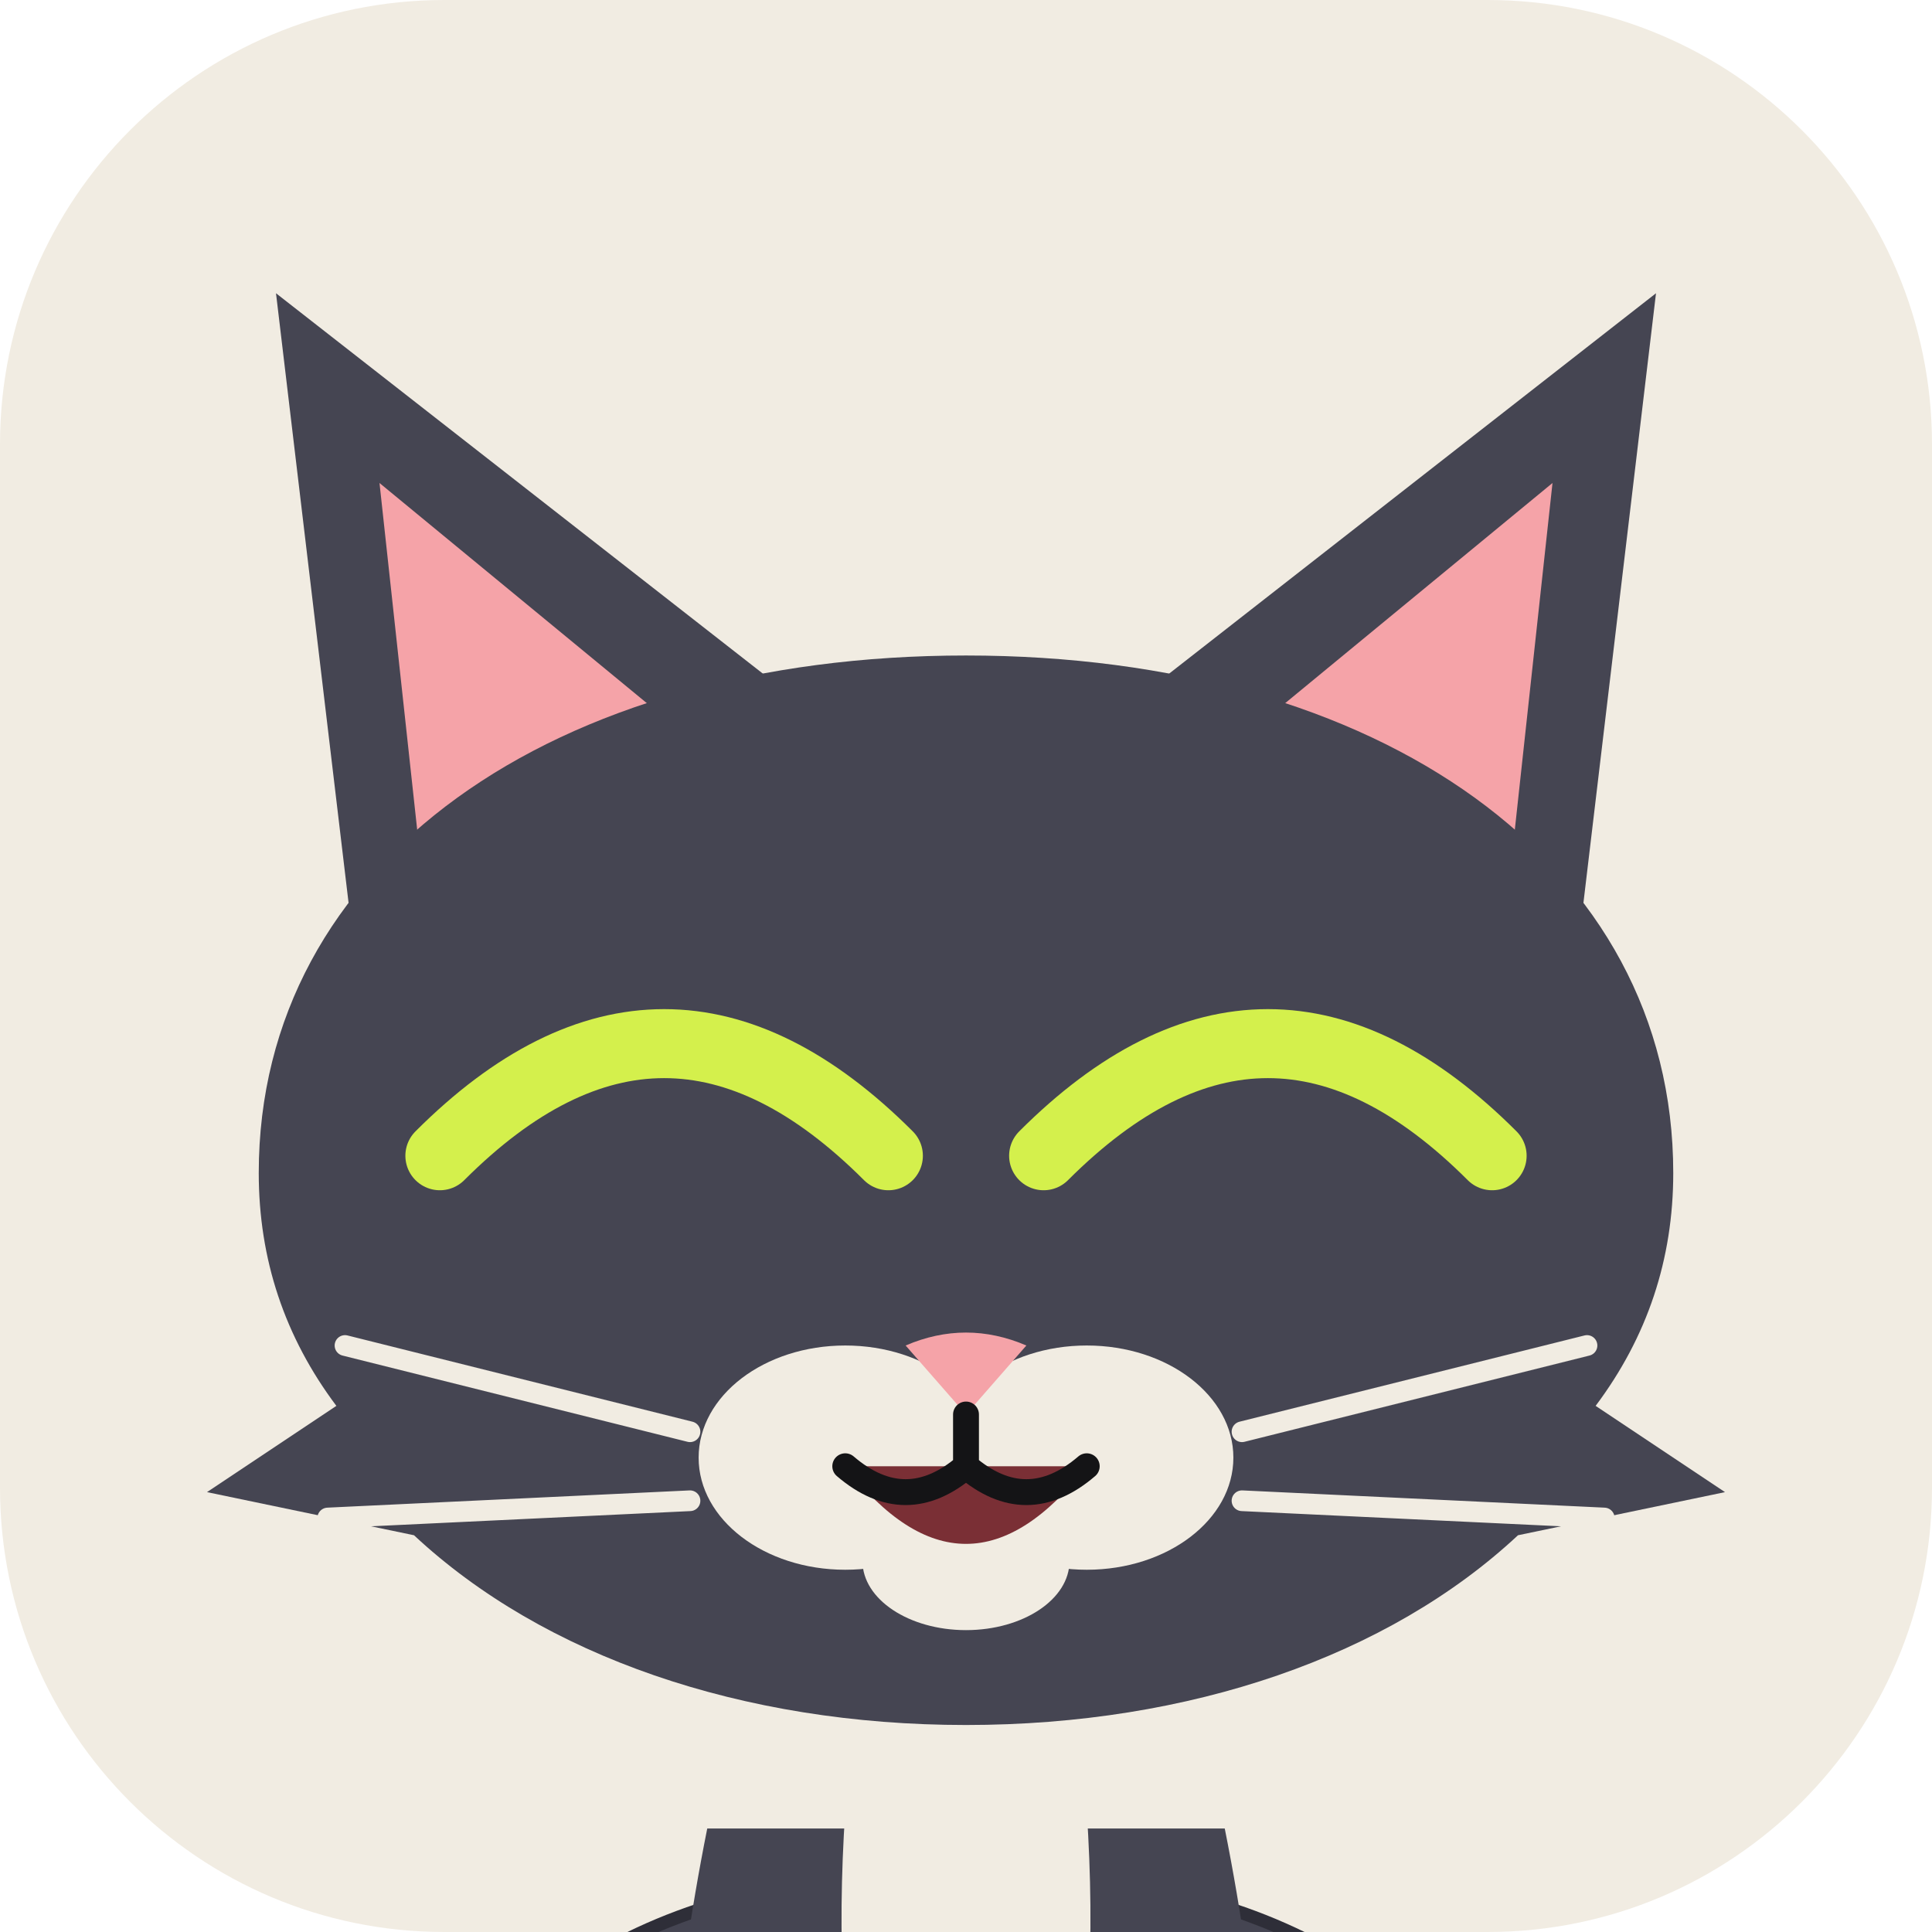
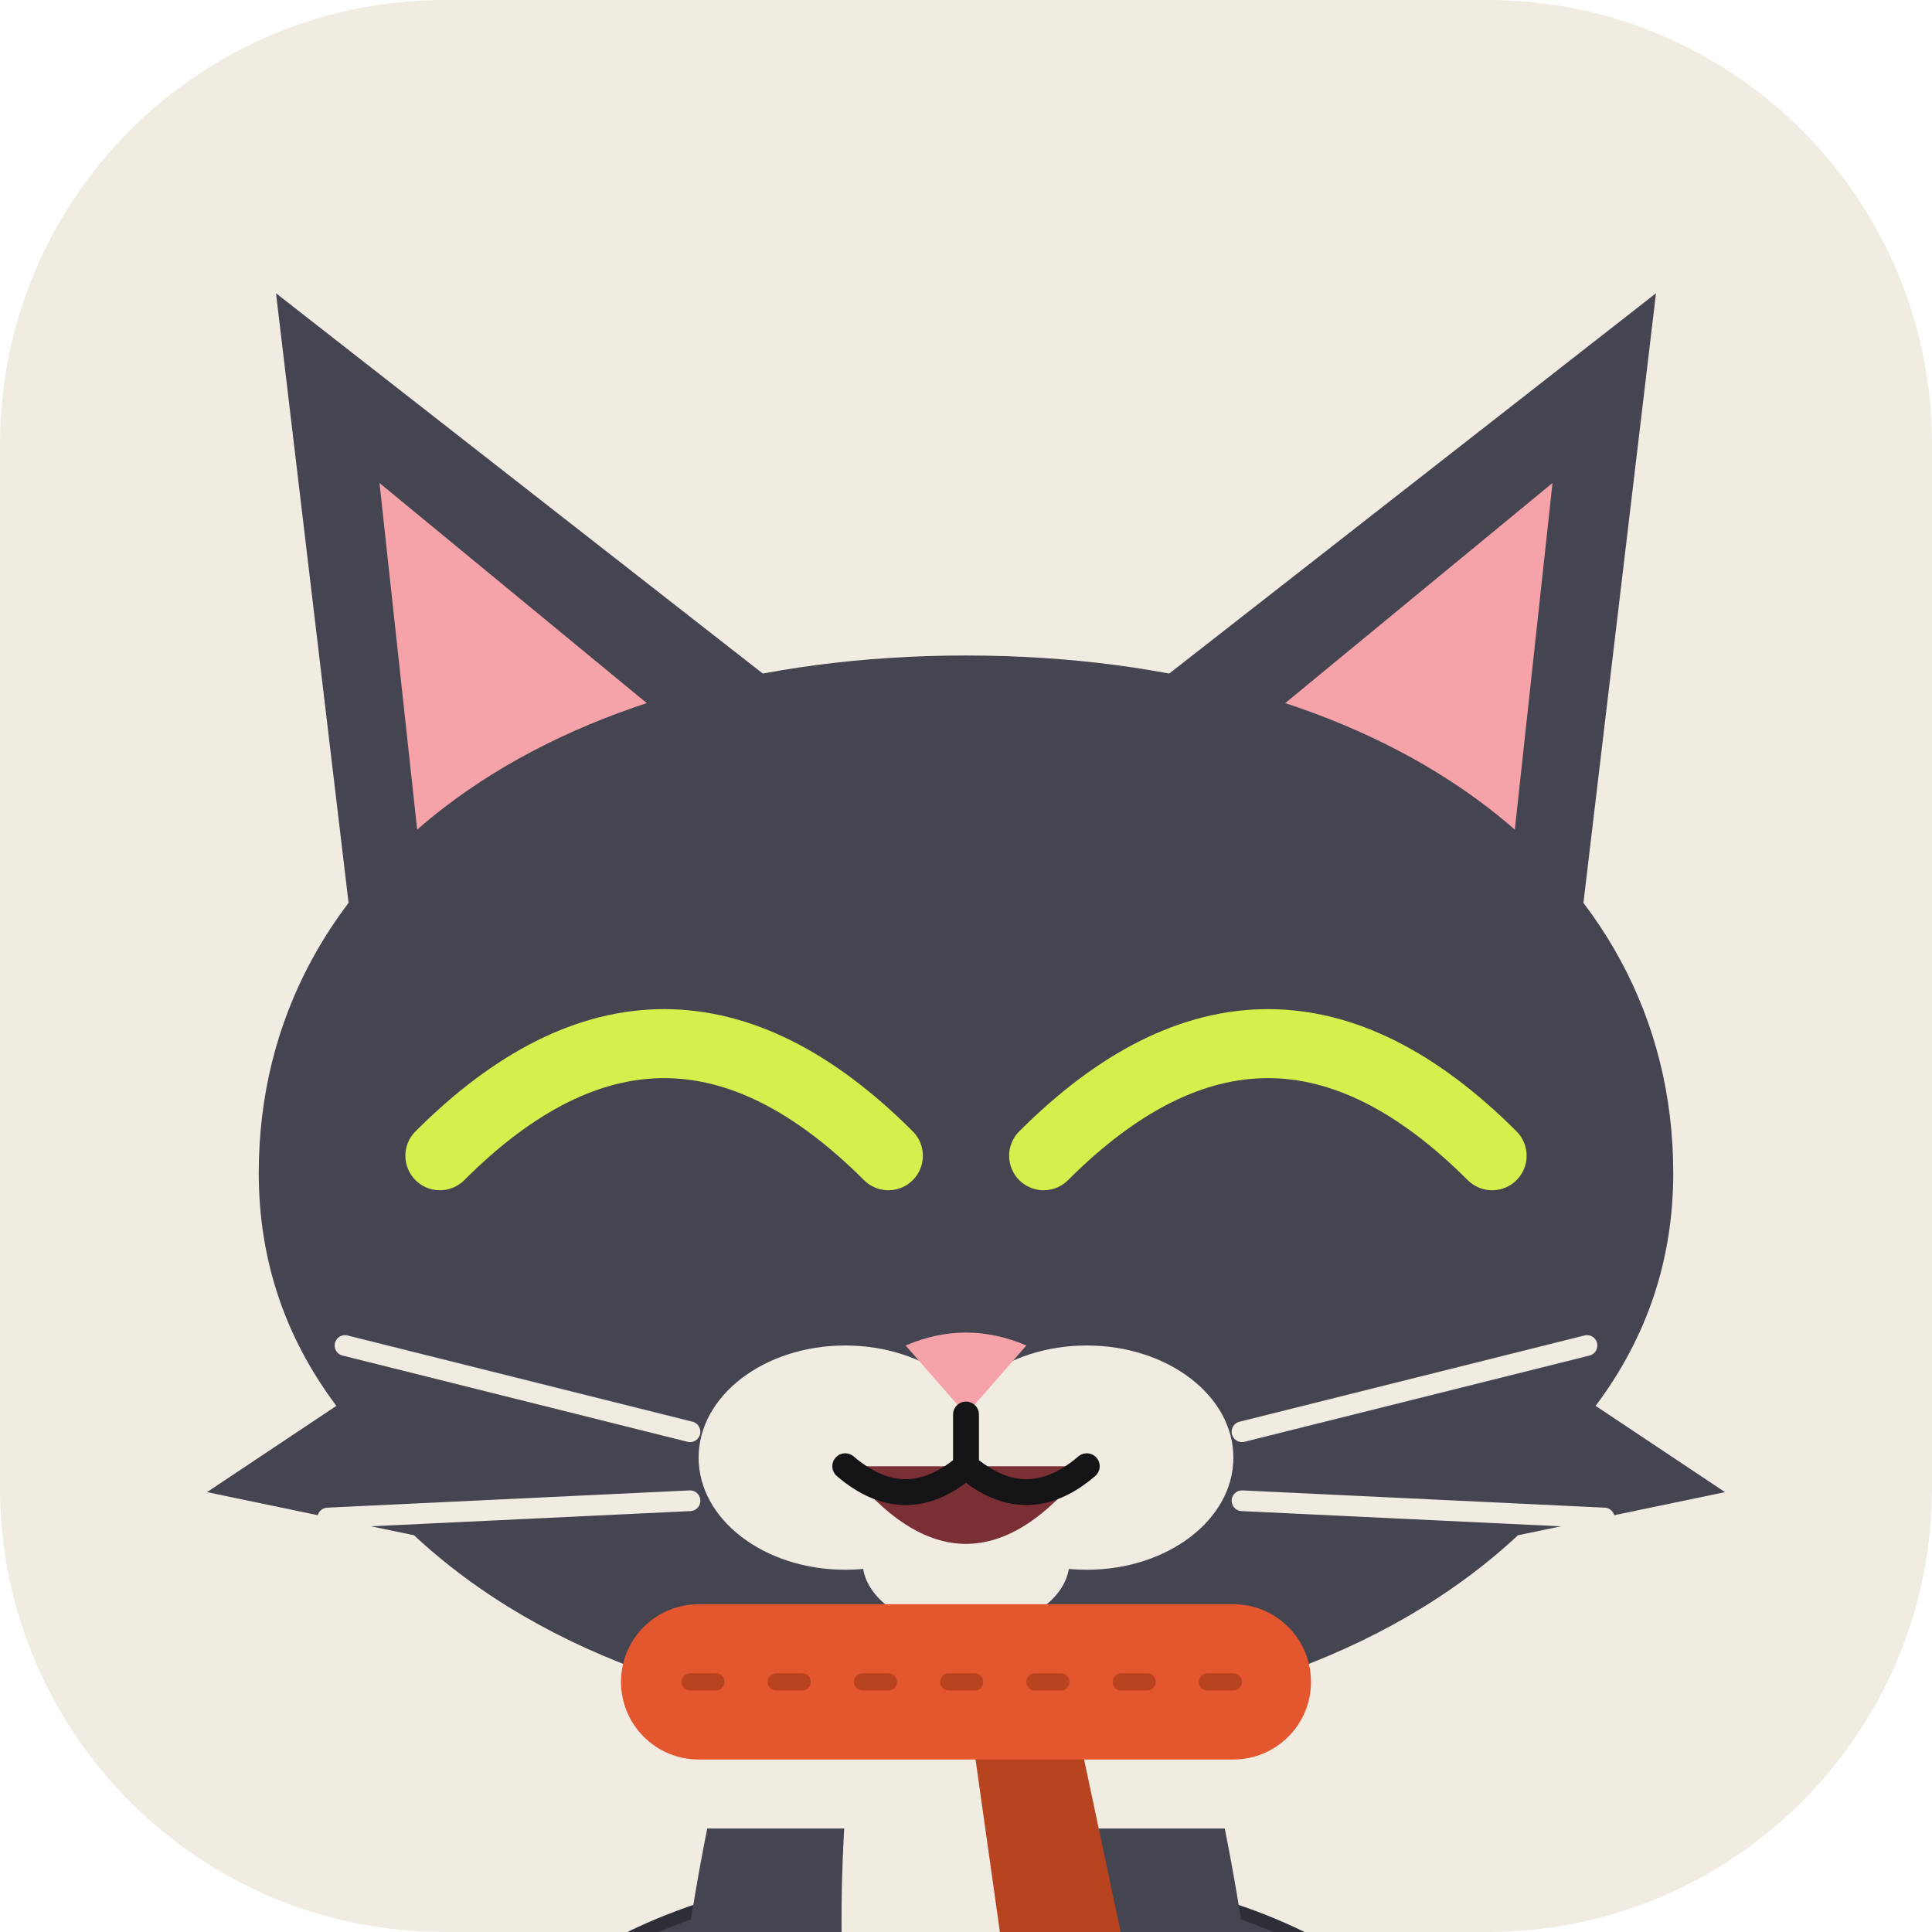
<svg xmlns="http://www.w3.org/2000/svg" width="240" height="240" viewBox="8 -14 224 224" role="img" aria-label="Mochi, happy">
-   <clipPath id="ch8">
+   <clipPath id="ch29">
    <rect x="8" y="-14" width="224" height="224" rx="51.52" />
  </clipPath>
-   <g clip-path="url(#ch8)">
+   <g clip-path="url(#ch29)">
    <rect x="8" y="-14" width="224" height="224" fill="#f1ece2" />
    <path d="M150 300c52 8 80-10 76-38-3-18-22-18-22-4" fill="none" stroke="#454552" stroke-width="14" stroke-linecap="round" stroke-linejoin="round" />
    <ellipse cx="102" cy="310" rx="17" ry="9" fill="#454552" />
    <ellipse cx="96" cy="312" rx="8" ry="5.5" fill="#f1ece2" />
    <ellipse cx="138" cy="310" rx="17" ry="9" fill="#454552" />
    <ellipse cx="144" cy="312" rx="8" ry="5.5" fill="#f1ece2" />
    <path d="M96 214C72 220 60 238 58 256" fill="none" stroke="#2e2e38" stroke-width="18" stroke-linecap="round" stroke-linejoin="round" />
    <path d="M96 214C72 220 60 238 58 256" fill="none" stroke="#454552" stroke-width="15" stroke-linecap="round" stroke-linejoin="round" />
    <ellipse cx="57" cy="267" rx="9.5" ry="11" fill="#454552" />
    <path d="M53.8 272v5m6.400-5v5" stroke="#2e2e38" stroke-width="2" stroke-linecap="round" />
    <path d="M144 214C168 220 180 238 182 256" fill="none" stroke="#2e2e38" stroke-width="18" stroke-linecap="round" stroke-linejoin="round" />
    <path d="M144 214C168 220 180 238 182 256" fill="none" stroke="#454552" stroke-width="15" stroke-linecap="round" stroke-linejoin="round" />
    <ellipse cx="183" cy="267" rx="9.5" ry="11" fill="#454552" />
    <path d="M179.8 272v5m6.400-5v5" stroke="#2e2e38" stroke-width="2" stroke-linecap="round" />
    <path d="M90 198c-8 40-6 78 4 106h52c10-28 12-66 4-106z" fill="#454552" />
    <path d="M106 196c-2 30 3 52 14 66 11-14 16-36 14-66z" fill="#f1ece2" />
    <path d="M50 104L40 20 104 70z" fill="#454552" />
    <path d="M57 88L52 42 86 70z" fill="#f5a3a8" />
    <path d="M190 104L200 20 136 70z" fill="#454552" />
    <path d="M183 88L188 42 154 70z" fill="#f5a3a8" />
    <path d="M38 122c0-36 34-60 82-60s82 24 82 60c0 10-3 19-9 27l15 10-24 5c-15 14-38 22-64 22s-49-8-64-22l-24-5 15-10c-6-8-9-17-9-27z" fill="#454552" />
    <ellipse cx="106" cy="155" rx="17" ry="13" fill="#f1ece2" />
    <ellipse cx="134" cy="155" rx="17" ry="13" fill="#f1ece2" />
    <ellipse cx="120" cy="167" rx="12" ry="8" fill="#f1ece2" />
    <path d="M59 120q26-26 52 0" fill="none" stroke="#d4f04c" stroke-width="8" stroke-linecap="round" stroke-linejoin="round" />
    <path d="M129 120q26-26 52 0" fill="none" stroke="#d4f04c" stroke-width="8" stroke-linecap="round" stroke-linejoin="round" />
    <path d="M113 142q7-3 14 0l-7 8z" fill="#f5a3a8" />
    <path d="M106 156q14 18 28 0z" fill="#7a2f35" />
    <path d="M120 150v6m-14 0q7 6 14 0 7 6 14 0" fill="none" stroke="#141416" stroke-width="3" stroke-linecap="round" stroke-linejoin="round" />
+     <path d="M132 182l7.2 34l-14 3l-4.8-34z" fill="#b8431f" />
+     <rect x="80" y="172" width="80" height="18" rx="9" fill="#e4572e" />
+     <path d="M88 181h64" stroke="#b8431f" stroke-width="2" stroke-dasharray="3 7" stroke-linecap="round" />
    <path d="M88 152l-40-10M88 160l-42 2M152 152l40-10M152 160l42 2" stroke="#f1ece2" stroke-width="2.4" stroke-linecap="round" />
  </g>
</svg>
